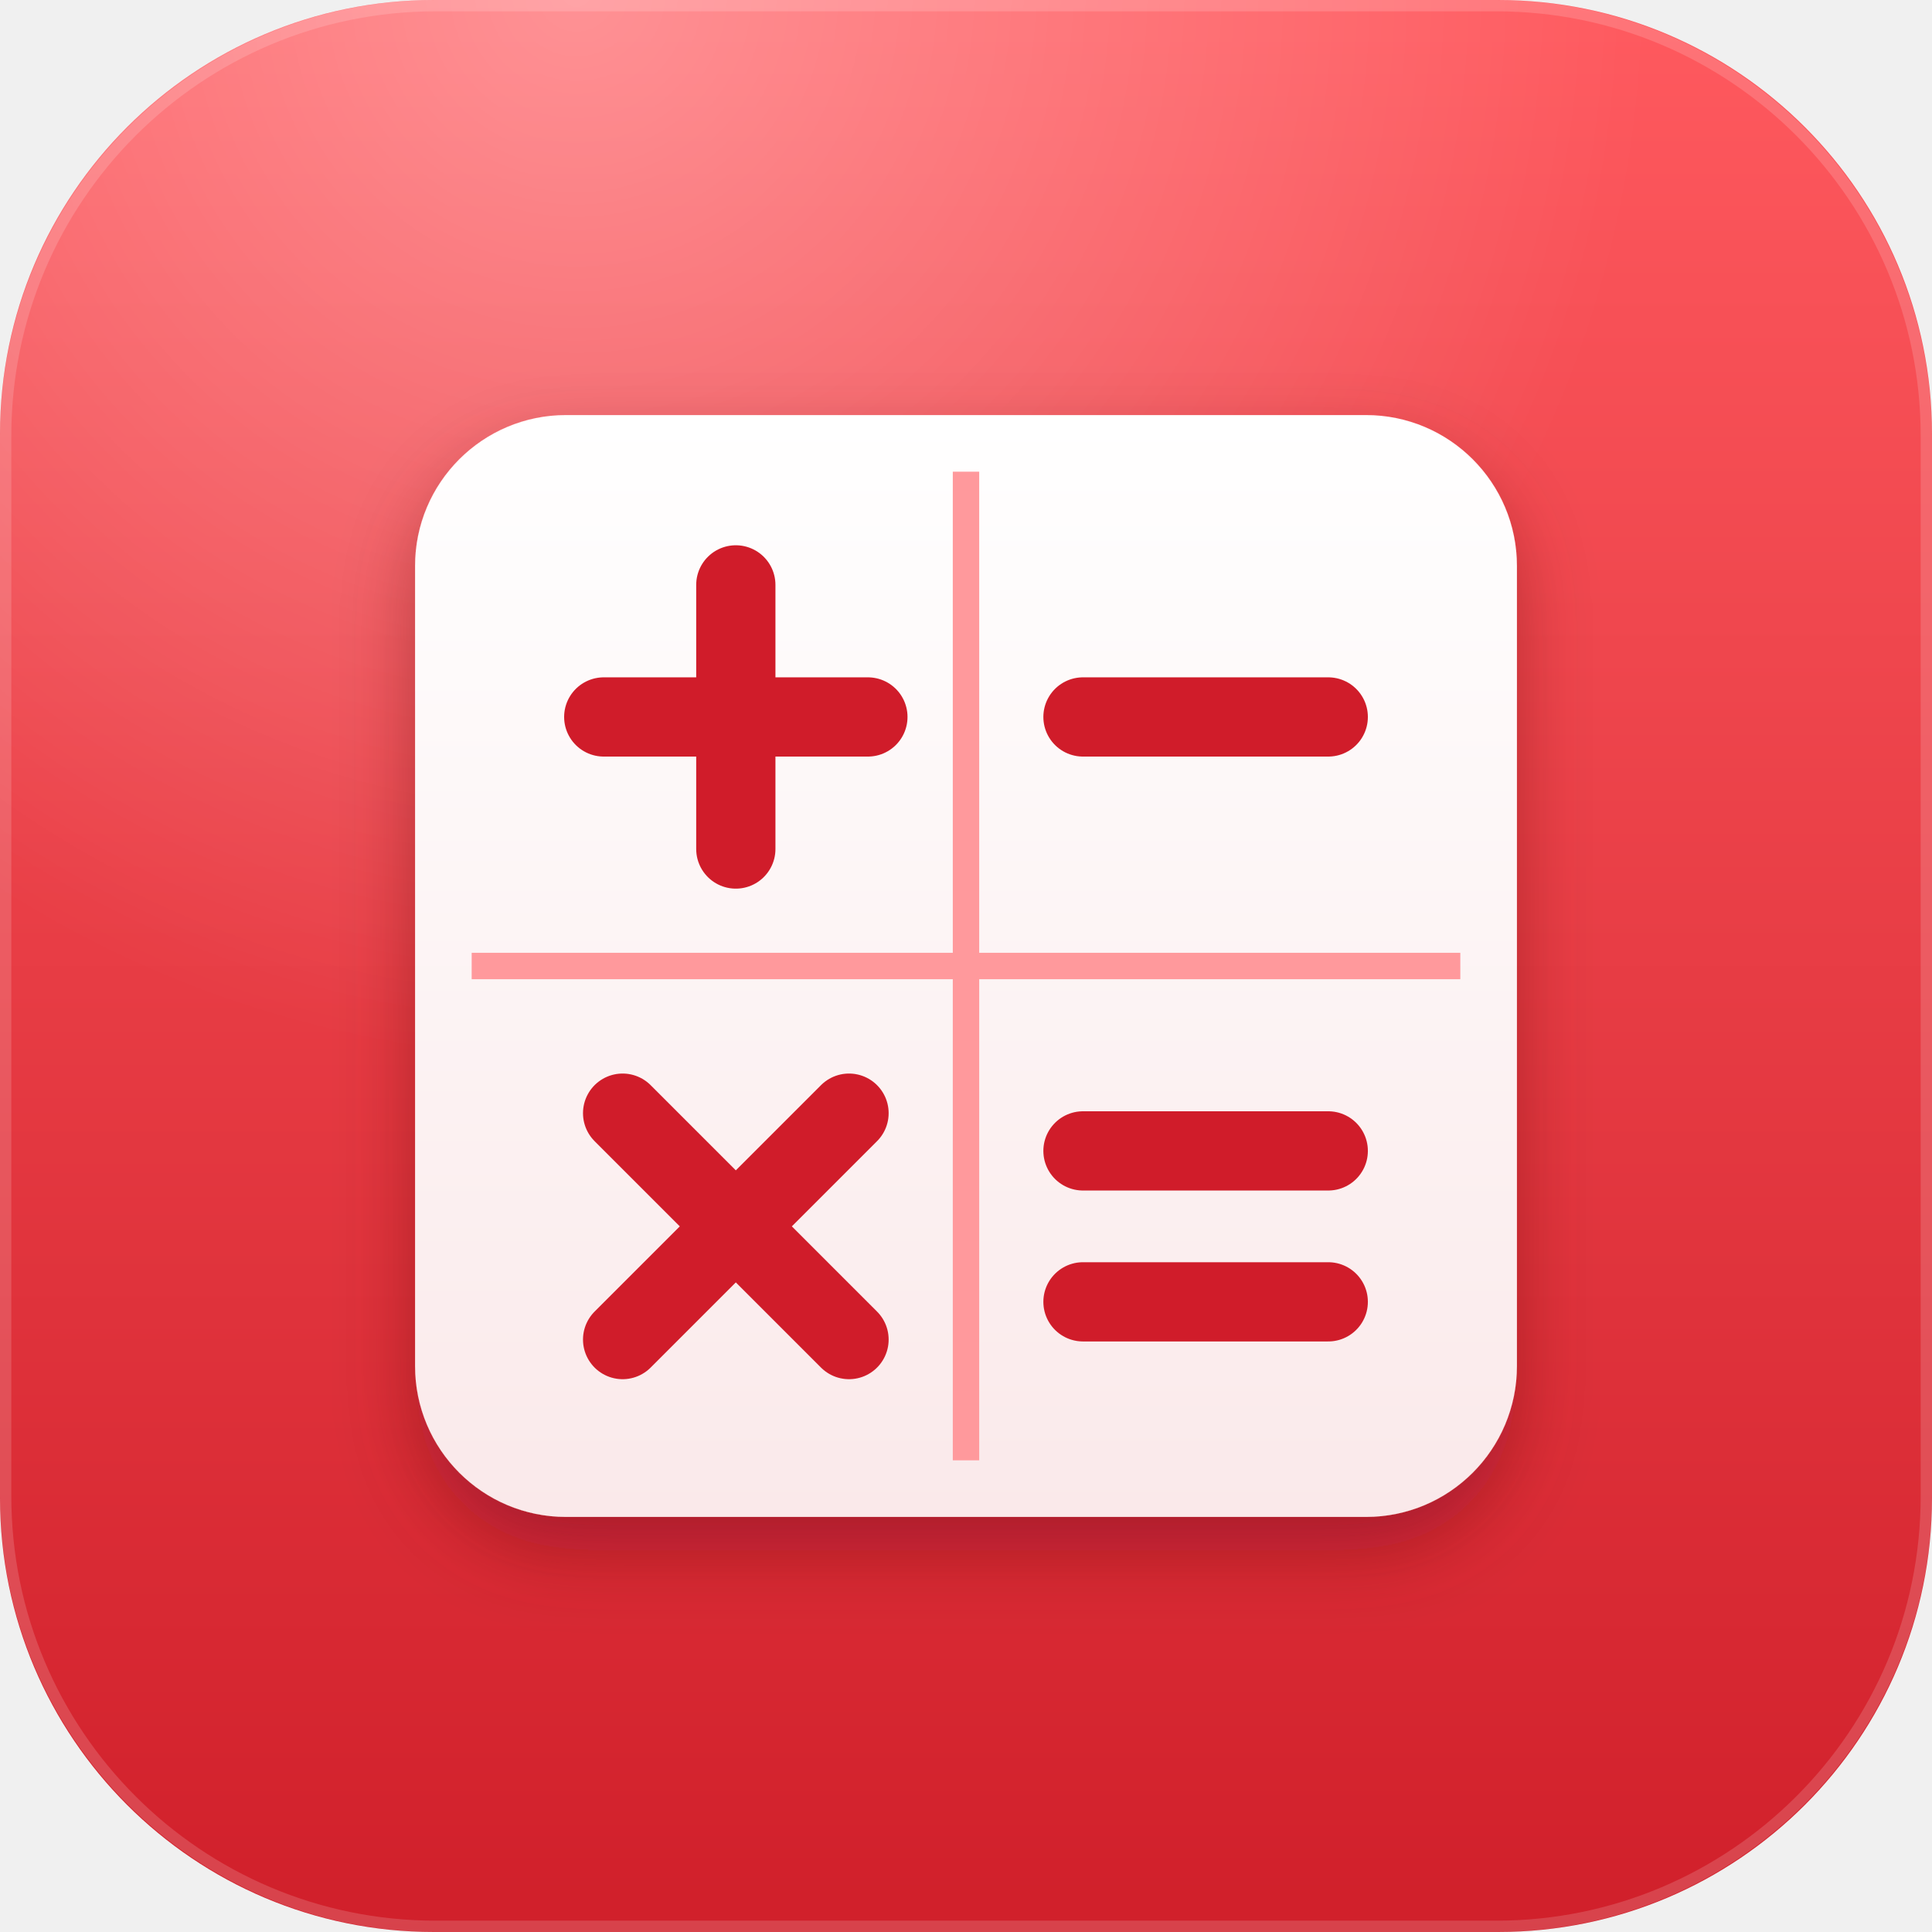
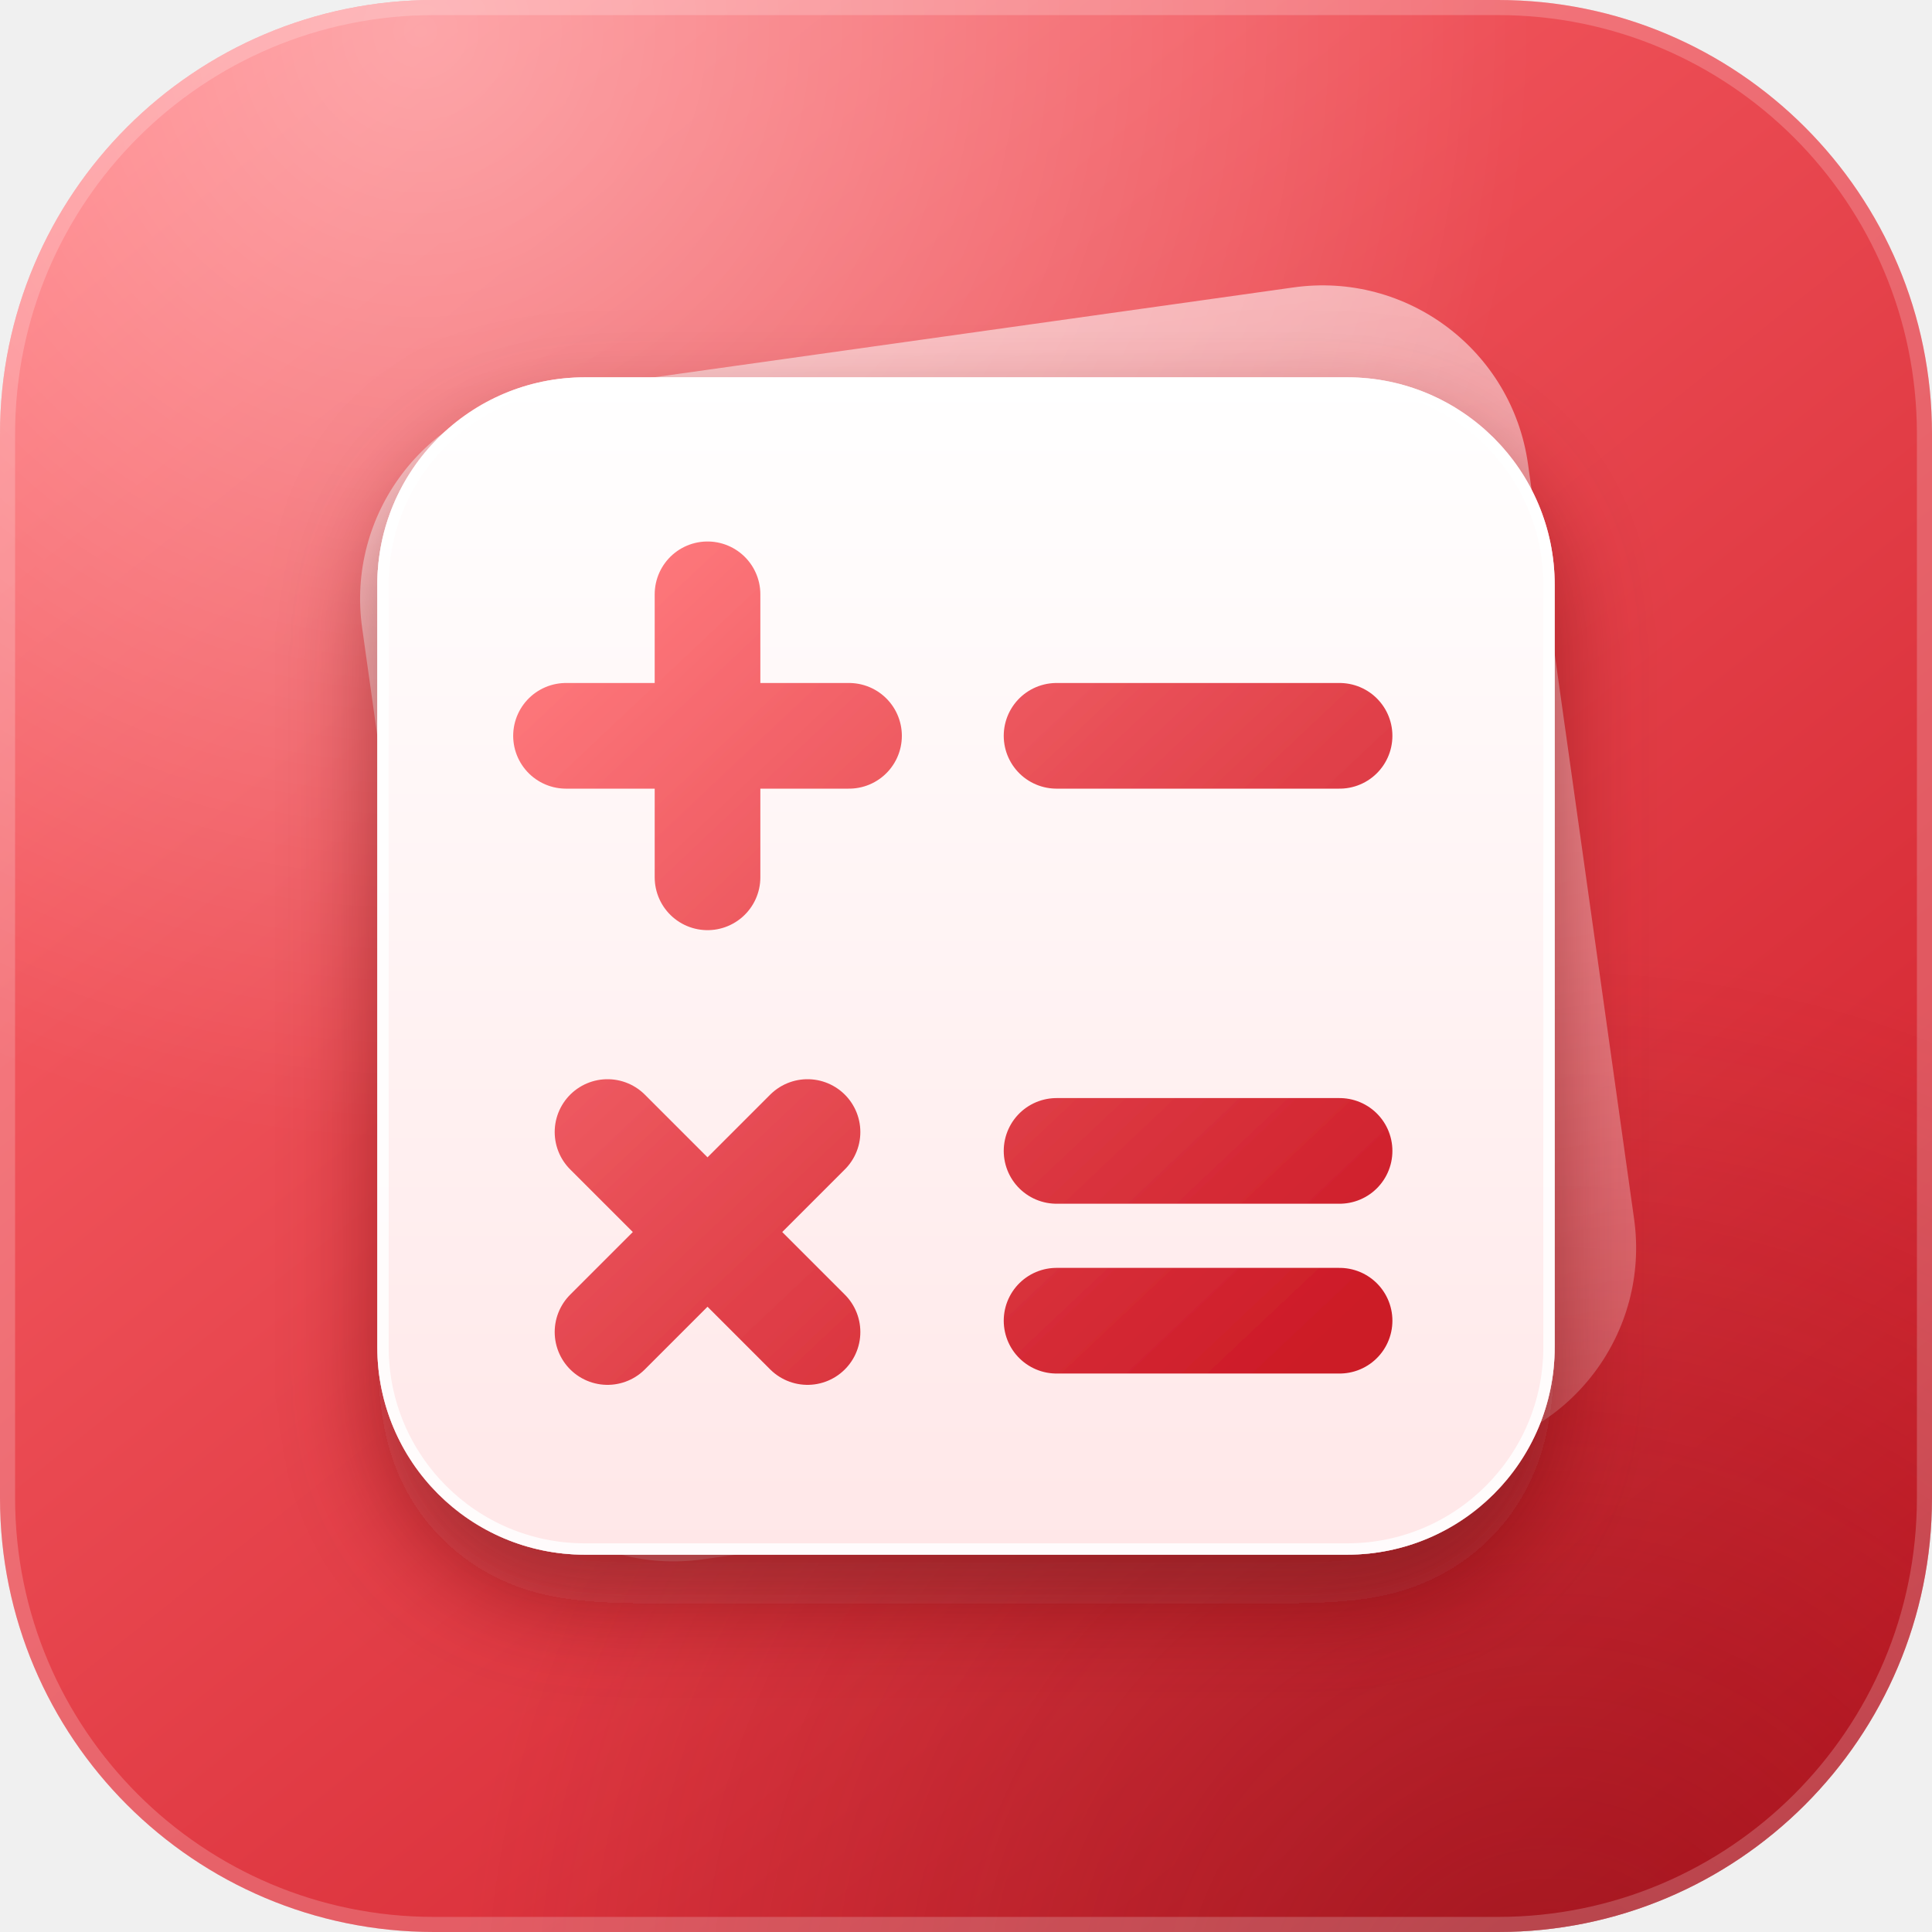
<svg xmlns="http://www.w3.org/2000/svg" viewBox="0 0 1024 1024">
  <defs>
-     <linearGradient id="a26-bg" x1="0" y1="0" x2="0" y2="1">
-       <stop offset="0" stop-color="#FF5A5F" />
-       <stop offset="1" stop-color="#D01F2A" />
+     <linearGradient id="v26bg" x1=".1" y1="0" x2=".9" y2="1">
+       <stop offset="0" stop-color="#FF6B70" />
+       <stop offset="1" stop-color="#CC1A26" />
    </linearGradient>
-     <radialGradient id="a26-hl" cx=".3" cy="0" r="1">
-       <stop offset="0" stop-color="#fff" stop-opacity=".34" />
-       <stop offset=".55" stop-color="#fff" stop-opacity="0" />
+     <radialGradient id="v26hl" cx=".22" cy=".02" r=".95">
+       <stop offset="0" stop-color="#fff" stop-opacity=".42" />
+       <stop offset=".6" stop-color="#fff" stop-opacity="0" />
    </radialGradient>
-     <linearGradient id="a26-fg" x1="0" y1="0" x2="0" y2="1">
+     <radialGradient id="v26lo" cx=".8" cy="1.05" r=".8">
+       <stop offset="0" stop-color="#660D13" stop-opacity=".42" />
+       <stop offset=".7" stop-color="#660D13" stop-opacity="0" />
+     </radialGradient>
+     <linearGradient id="v26fg" x1="0" y1="0" x2="0" y2="1">
      <stop offset="0" stop-color="#FFFFFF" />
-       <stop offset="1" stop-color="#FAE9EA" />
+       <stop offset="1" stop-color="#FFE7E8" />
    </linearGradient>
-     <filter id="a26-sh" x="-20%" y="-20%" width="140%" height="150%">
-       <feDropShadow dx="0" dy="18" stdDeviation="20" flood-color="#5E0E13" flood-opacity=".38" />
+     <linearGradient id="v26ac" x1="0" y1="0" x2="1" y2="1">
+       <stop offset="0" stop-color="#FF7A7E" />
+       <stop offset="1" stop-color="#CC1A26" />
+     </linearGradient>
+     <linearGradient id="v26gl" x1="0" y1="0" x2="0" y2="1">
+       <stop offset="0" stop-color="#FFFFFF" stop-opacity=".55" />
+       <stop offset="1" stop-color="#FFFFFF" stop-opacity=".22" />
+     </linearGradient>
+     <filter id="v26sh" x="-30%" y="-30%" width="160%" height="170%">
+       <feDropShadow dx="0" dy="26" stdDeviation="26" flood-color="#660D13" flood-opacity=".5" />
+     </filter>
+     <filter id="v26s2" x="-30%" y="-30%" width="160%" height="170%">
+       <feDropShadow dx="0" dy="10" stdDeviation="12" flood-color="#660D13" flood-opacity=".3" />
    </filter>
  </defs>
-   <rect width="1024" height="1024" rx="230" fill="url(#a26-bg)" />
-   <rect width="1024" height="1024" rx="230" fill="url(#a26-hl)" />
-   <g filter="url(#a26-sh)">
-     <rect x="220" y="220" width="584" height="584" rx="80" fill="url(#a26-fg)" />
-     <g stroke="#D01F2A" stroke-width="42" stroke-linecap="round">
-       <path d="M320 380h140M390 310v140M574 380h130M330 590l120 120M450 590L330 710M574 610h130M574 690h130" />
-     </g>
-     <path d="M512 250v524M250 512h524" stroke="#FF999C" stroke-width="14" />
+   <rect width="1024" height="1024" rx="230" fill="url(#v26bg)" />
+   <rect width="1024" height="1024" rx="230" fill="url(#v26lo)" />
+   <rect width="1024" height="1024" rx="230" fill="url(#v26hl)" />
+   <g transform="rotate(-8 512 512)">
+     <rect x="220" y="180" width="624" height="624" rx="110" fill="url(#v26gl)" />
  </g>
-   <rect x="3" y="3" width="1018" height="1018" rx="228" fill="none" stroke="#fff" stroke-opacity=".16" stroke-width="6" />
+   <g filter="url(#v26sh)">
+     <rect x="200" y="200" width="624" height="624" rx="110" fill="url(#v26fg)" />
+     <rect x="203" y="203" width="618" height="618" rx="107" fill="none" stroke="#fff" stroke-opacity=".85" stroke-width="6" />
+     <path d="M300 390h150M375 315v150M560 390h150M322 600l106 106M428 600L322 706M560 610h150M560 700h150" fill="none" stroke="url(#v26ac)" stroke-width="56" stroke-linecap="round" stroke-linejoin="round" />
+   </g>
+   <rect x="4" y="4" width="1016" height="1016" rx="226" fill="none" stroke="#fff" stroke-opacity=".2" stroke-width="8" />
</svg>
